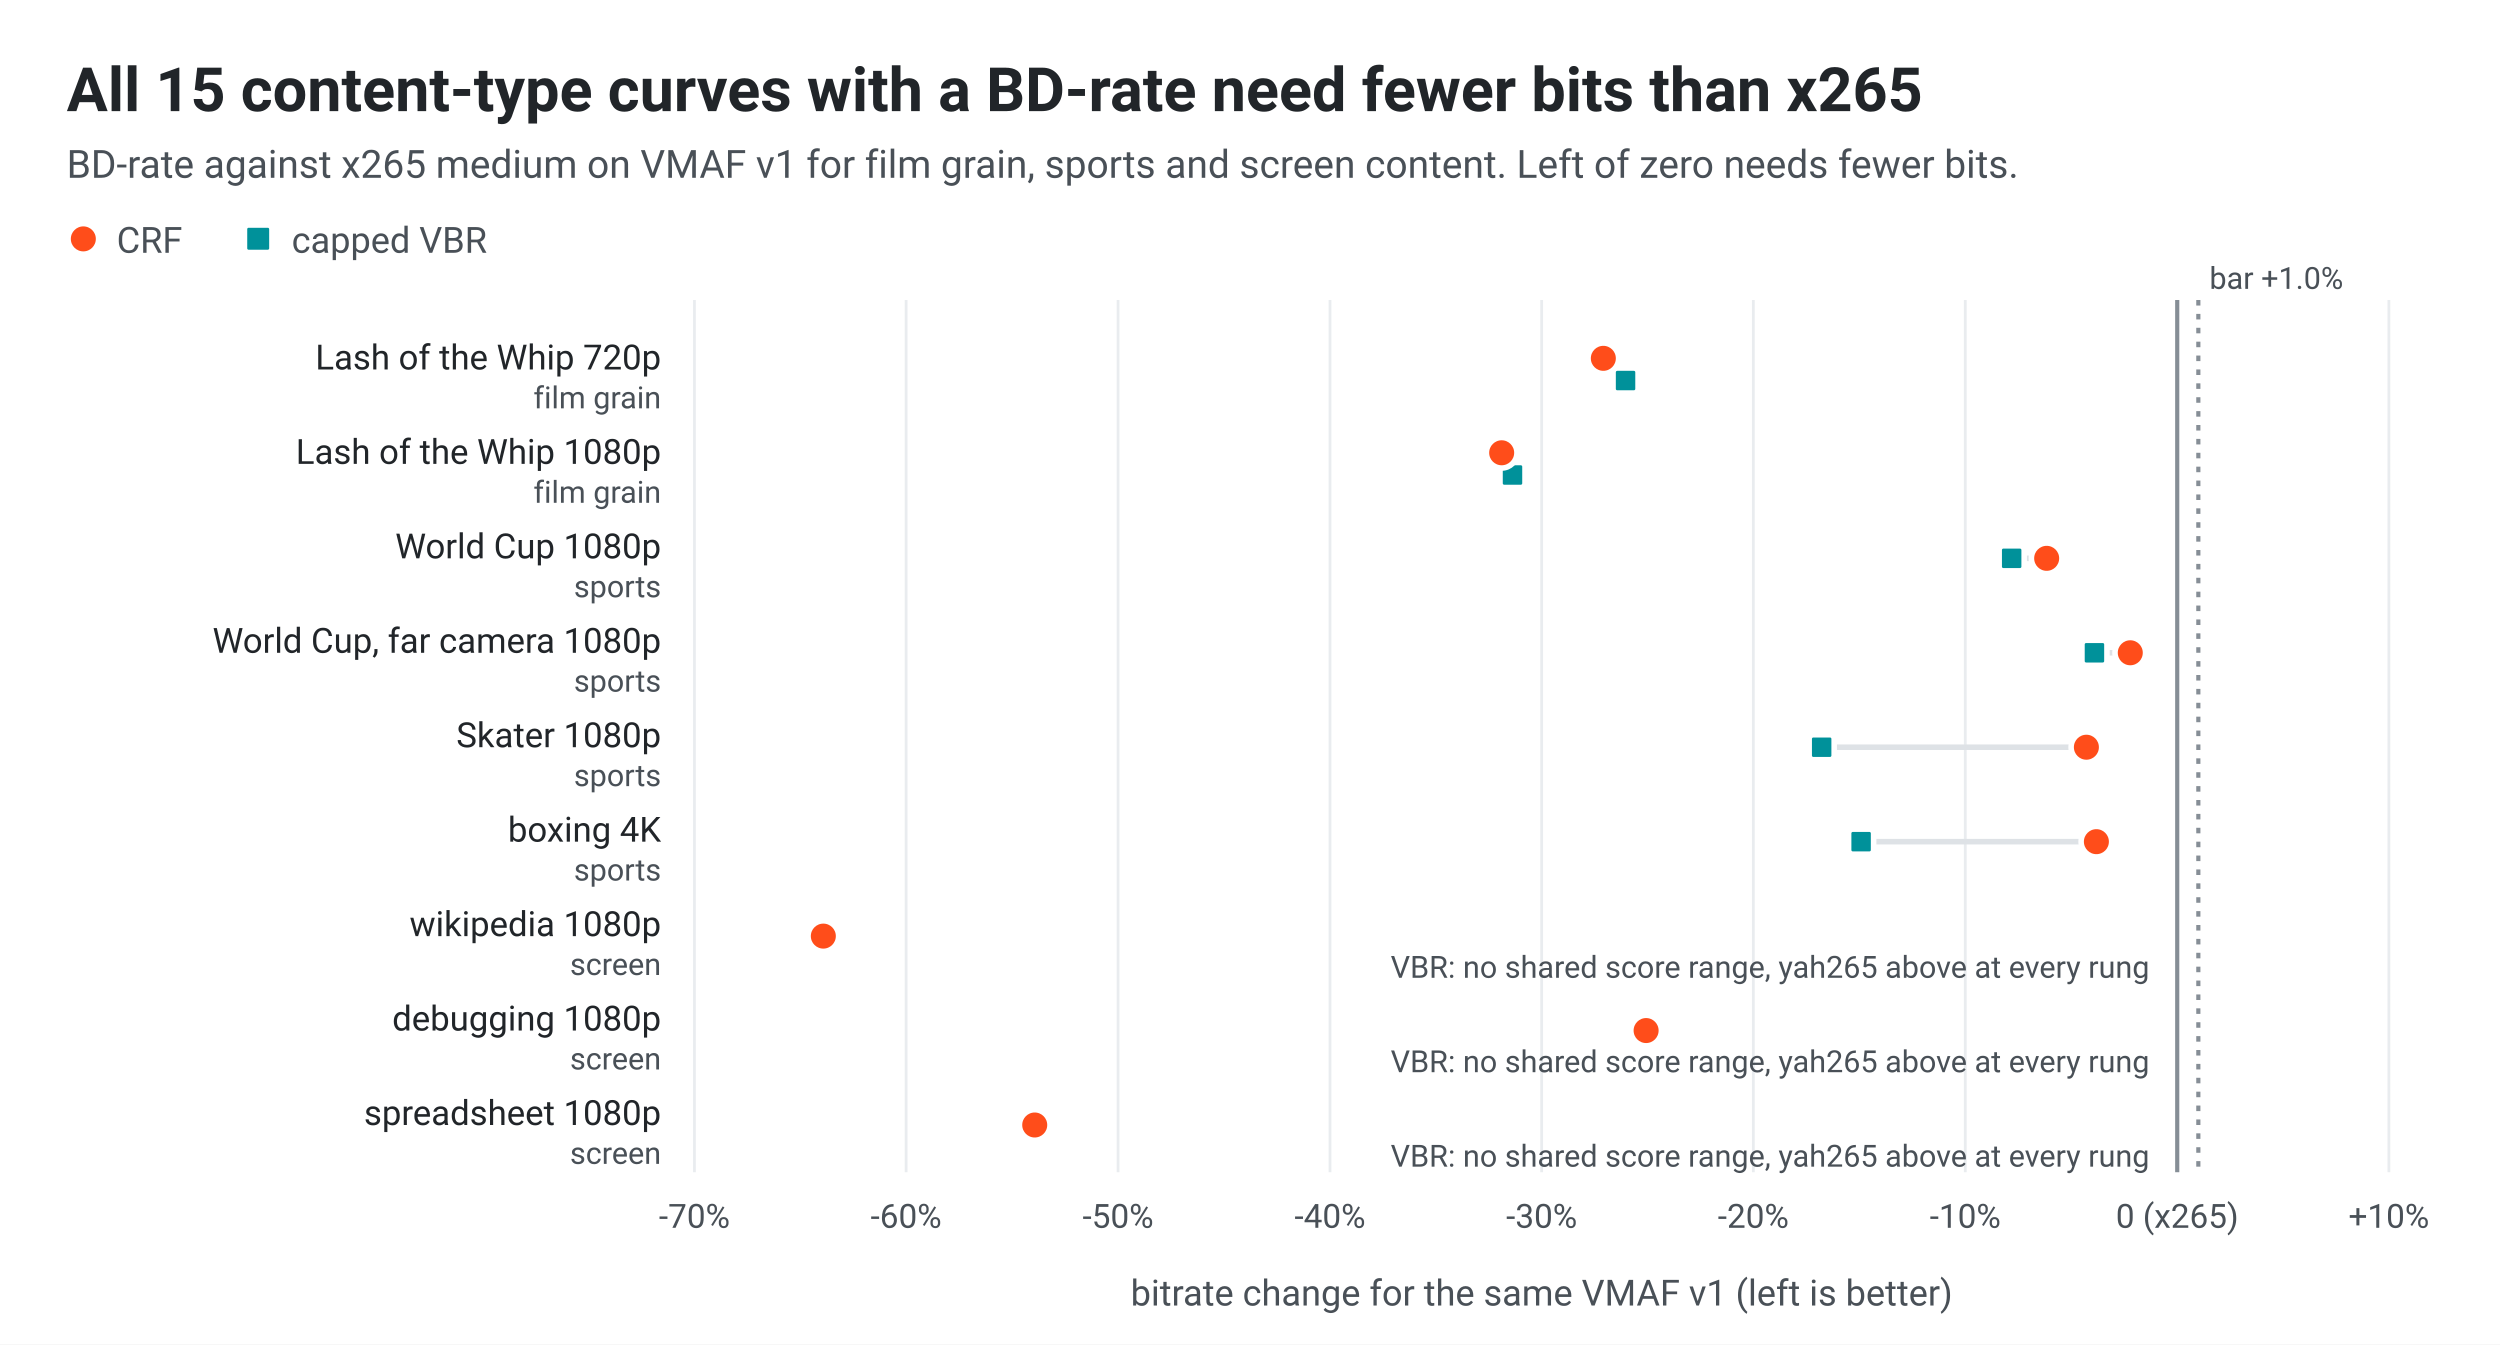
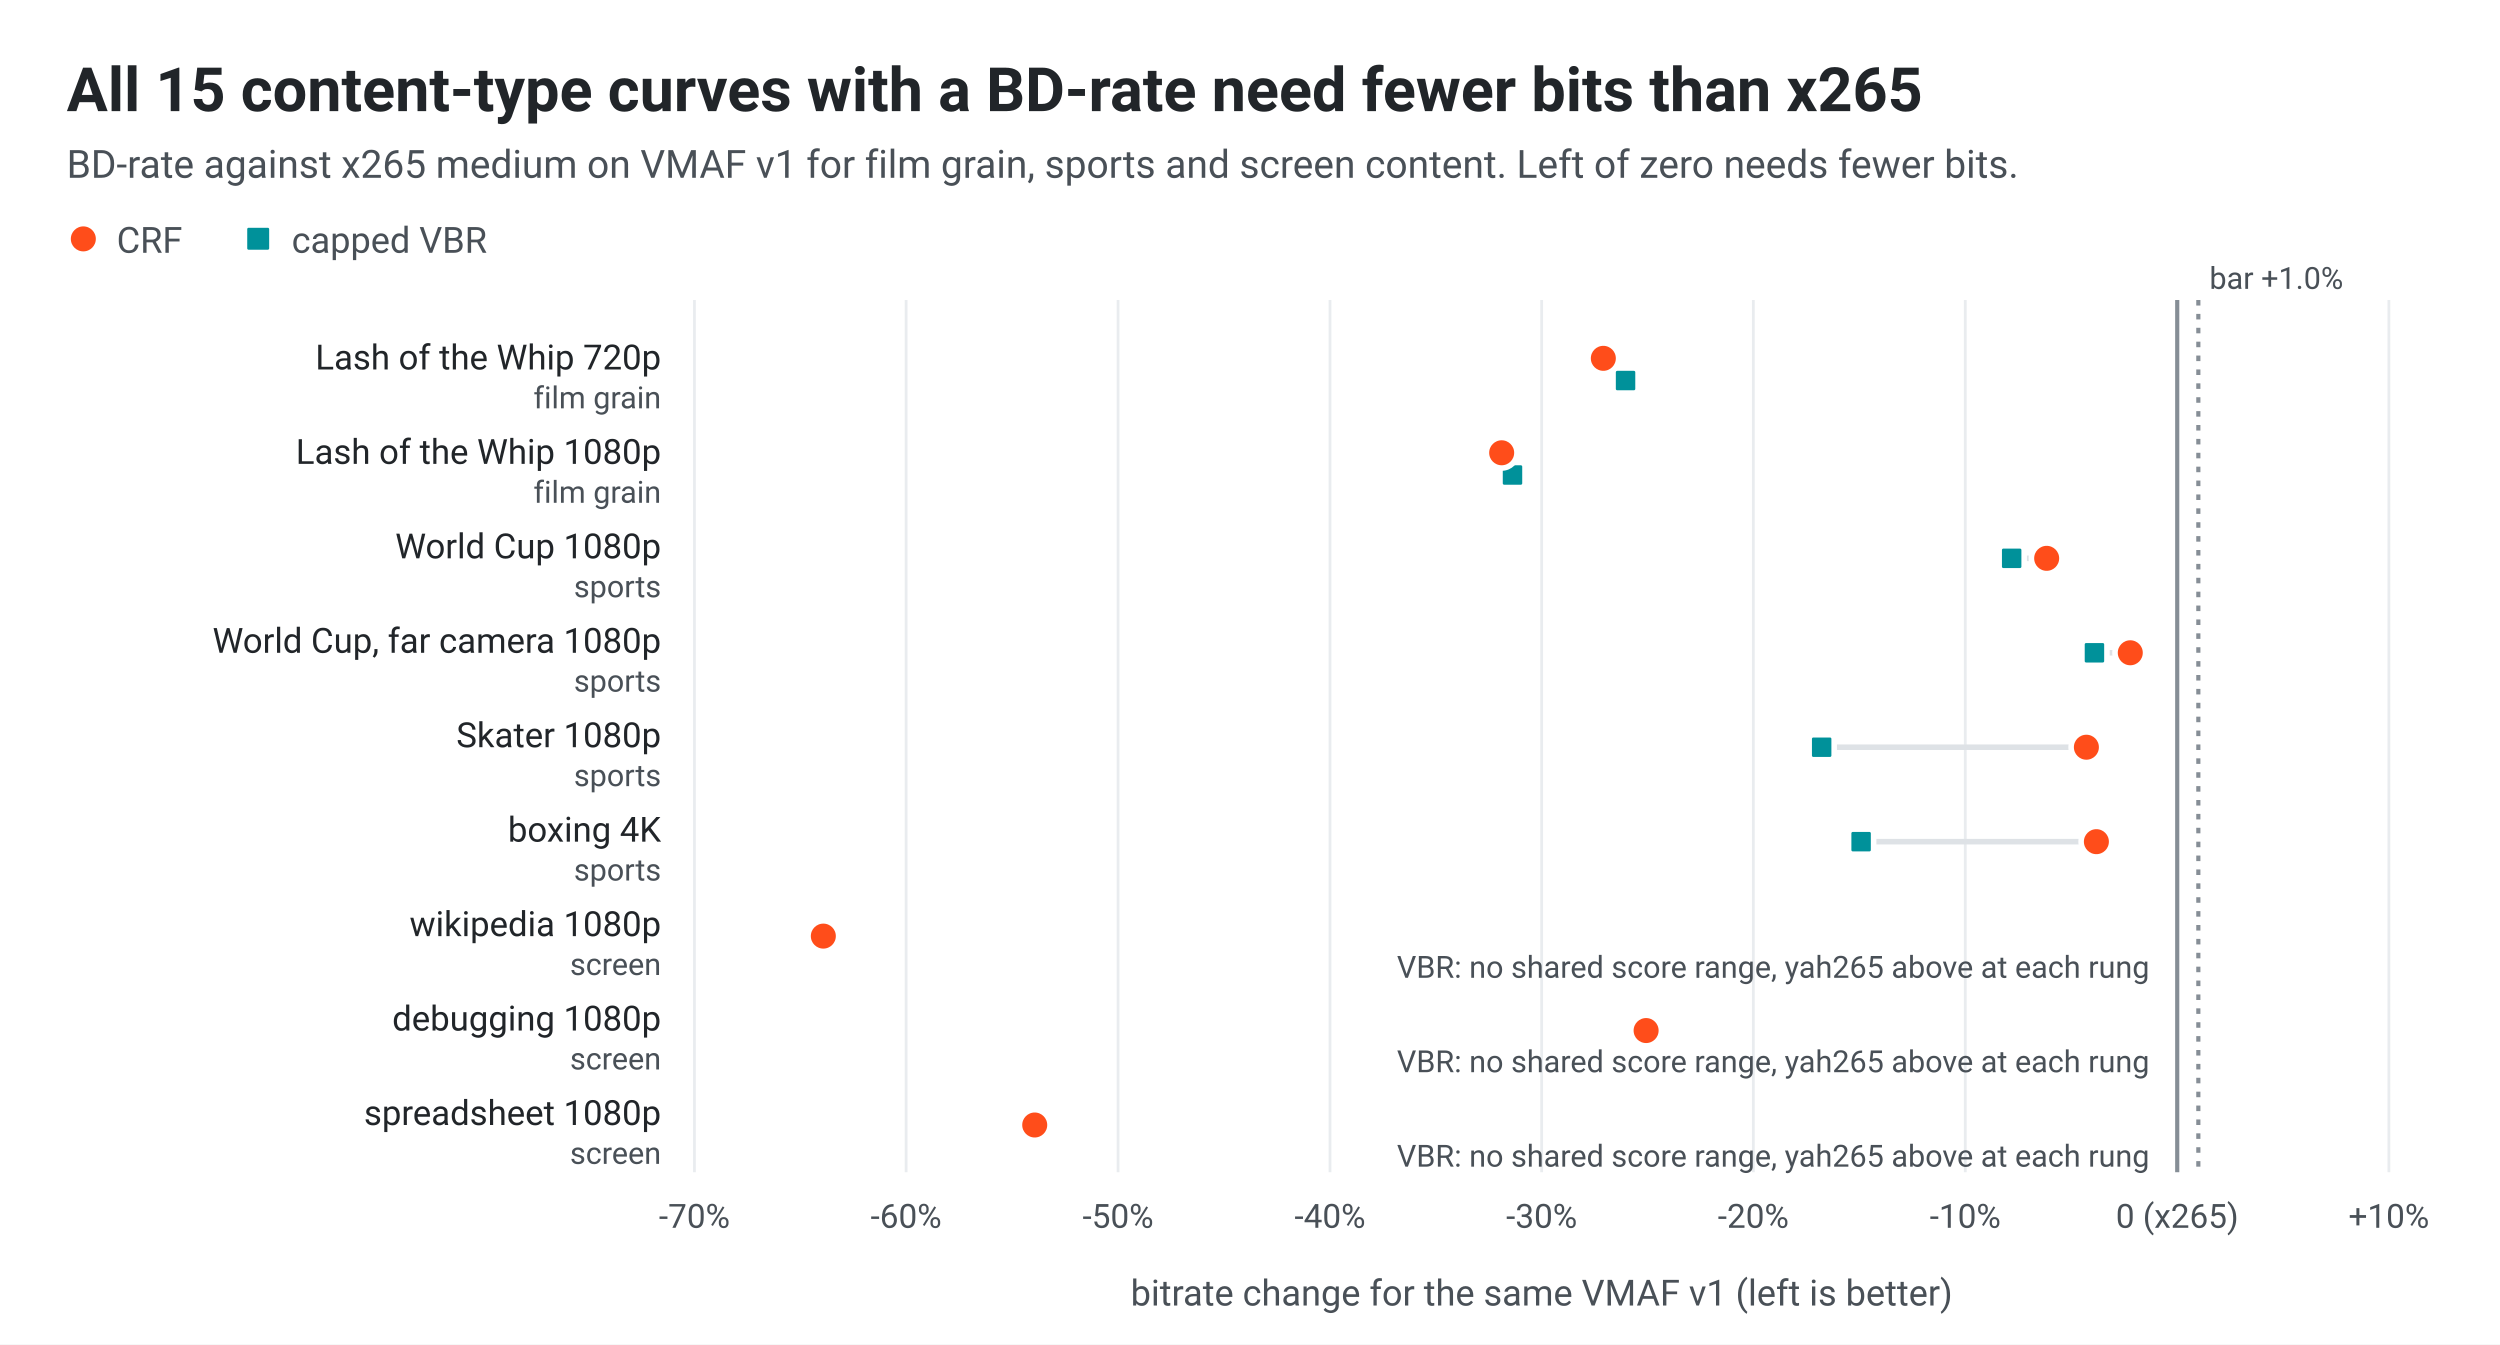
<svg xmlns="http://www.w3.org/2000/svg" width="900" height="484" viewBox="0 0 900 484" role="img">
  <style>
.bg{fill:#ffffff}.t1{fill:#212529}.t2{fill:#495057}.grid{stroke:#e9ecef}
.base{stroke:#868e96}.ring{stroke:#ffffff}.med{stroke:#212529}.band{fill:#f1f3f5}
.s1{fill:#ff4d1a}.s2{fill:#00919a}.s3{fill:#6250d6}.sx{fill:#868e96}
.l1{stroke:#ff4d1a}.l2{stroke:#00919a}.l3{stroke:#6250d6}.lx{stroke:#868e96}.span{stroke:#dee2e6}
.note{fill:#b8330a}.wash{fill:#ffe8dc}
text{font-family:system-ui,-apple-system,"Segoe UI",Roboto,Helvetica,Arial,sans-serif}
@media (prefers-color-scheme:dark){
.bg{fill:#1b1c1e}.t1{fill:#e9ecee}.t2{fill:#b6bcc1}.grid{stroke:#2e3135}
.base{stroke:#8f959a}.ring{stroke:#1b1c1e}.med{stroke:#e9ecee}.band{fill:#23262a}
.s1{fill:#ff4d1a}.s2{fill:#12a3ad}.s3{fill:#9085e9}.sx{fill:#8f959a}
.l1{stroke:#ff4d1a}.l2{stroke:#12a3ad}.l3{stroke:#9085e9}.lx{stroke:#8f959a}.span{stroke:#3a3e43}
.note{fill:#ff8a5c}.wash{fill:#45200f}}
</style>
  <rect width="100%" height="100%" class="bg" />
  <text x="24.0" y="40.0" font-size="22" class="t1" text-anchor="start" font-weight="600">All 15 content-type curves with a BD-rate need fewer bits than x265</text>
  <text x="24.0" y="64.0" font-size="14" class="t2" text-anchor="start">BD-rate against x265 medium on VMAF v1 for film grain, sports and screen content. Left of zero needs fewer bits.</text>
  <circle cx="30.0" cy="86.0" r="5.5" class="s1 ring" stroke-width="2" />
  <text x="42.0" y="91.0" font-size="13" class="t2" text-anchor="start">CRF</text>
  <rect x="88.0" y="81.0" width="9.9" height="9.9" rx="1.5" class="s2 ring" stroke-width="2" />
  <text x="105.0" y="91.0" font-size="13" class="t2" text-anchor="start">capped VBR</text>
  <line x1="250.0" y1="108.0" x2="250.0" y2="422.0" class="grid" stroke-width="1" />
  <text x="250.0" y="442.0" font-size="12" class="t2" text-anchor="middle">-70%</text>
  <line x1="326.2" y1="108.0" x2="326.2" y2="422.0" class="grid" stroke-width="1" />
  <text x="326.2" y="442.0" font-size="12" class="t2" text-anchor="middle">-60%</text>
  <line x1="402.5" y1="108.0" x2="402.5" y2="422.0" class="grid" stroke-width="1" />
  <text x="402.5" y="442.0" font-size="12" class="t2" text-anchor="middle">-50%</text>
  <line x1="478.8" y1="108.0" x2="478.8" y2="422.0" class="grid" stroke-width="1" />
  <text x="478.8" y="442.0" font-size="12" class="t2" text-anchor="middle">-40%</text>
  <line x1="555.0" y1="108.0" x2="555.0" y2="422.0" class="grid" stroke-width="1" />
  <text x="555.0" y="442.0" font-size="12" class="t2" text-anchor="middle">-30%</text>
  <line x1="631.2" y1="108.0" x2="631.2" y2="422.0" class="grid" stroke-width="1" />
  <text x="631.2" y="442.0" font-size="12" class="t2" text-anchor="middle">-20%</text>
  <line x1="707.5" y1="108.0" x2="707.5" y2="422.0" class="grid" stroke-width="1" />
  <text x="707.5" y="442.0" font-size="12" class="t2" text-anchor="middle">-10%</text>
  <line x1="783.8" y1="108.0" x2="783.8" y2="422.0" class="base" stroke-width="1.5" />
  <text x="783.8" y="442.0" font-size="12" class="t2" text-anchor="middle">0 (x265)</text>
  <line x1="860.0" y1="108.0" x2="860.0" y2="422.0" class="grid" stroke-width="1" />
  <text x="860.0" y="442.0" font-size="12" class="t2" text-anchor="middle">+10%</text>
  <line x1="791.4" y1="108.0" x2="791.4" y2="422.0" class="base" stroke-width="1.5" stroke-dasharray="2 3" />
  <text x="795.4" y="104.0" font-size="11" class="t2" text-anchor="start">bar +1.0%</text>
  <text x="238.0" y="133.0" font-size="12.5" class="t1" text-anchor="end">Lash of the Whip 720p</text>
  <text x="238.0" y="147.0" font-size="11" class="t2" text-anchor="end">film grain</text>
  <line x1="577.2" y1="133.0" x2="585.2" y2="133.0" class="span" stroke-width="2" />
  <rect x="580.7" y="132.5" width="9.0" height="9.0" rx="1.5" class="s2 ring" stroke-width="2" />
  <circle cx="577.2" cy="129.0" r="5.5" class="s1 ring" stroke-width="2" />
  <text x="238.0" y="167.0" font-size="12.5" class="t1" text-anchor="end">Lash of the Whip 1080p</text>
  <text x="238.0" y="181.0" font-size="11" class="t2" text-anchor="end">film grain</text>
  <line x1="540.6" y1="167.0" x2="544.5" y2="167.0" class="span" stroke-width="2" />
  <rect x="540.0" y="166.5" width="9.0" height="9.0" rx="1.5" class="s2 ring" stroke-width="2" />
  <circle cx="540.6" cy="163.0" r="5.5" class="s1 ring" stroke-width="2" />
  <text x="238.0" y="201.0" font-size="12.5" class="t1" text-anchor="end">World Cup 1080p</text>
  <text x="238.0" y="215.0" font-size="11" class="t2" text-anchor="end">sports</text>
  <line x1="724.2" y1="201.0" x2="736.8" y2="201.0" class="span" stroke-width="2" />
  <rect x="719.7" y="196.5" width="9.0" height="9.0" rx="1.5" class="s2 ring" stroke-width="2" />
  <circle cx="736.8" cy="201.0" r="5.5" class="s1 ring" stroke-width="2" />
  <text x="238.0" y="235.0" font-size="12.5" class="t1" text-anchor="end">World Cup, far camera 1080p</text>
  <text x="238.0" y="249.0" font-size="11" class="t2" text-anchor="end">sports</text>
  <line x1="754.0" y1="235.0" x2="766.9" y2="235.0" class="span" stroke-width="2" />
  <rect x="749.5" y="230.5" width="9.0" height="9.0" rx="1.5" class="s2 ring" stroke-width="2" />
  <circle cx="766.9" cy="235.0" r="5.5" class="s1 ring" stroke-width="2" />
  <text x="238.0" y="269.0" font-size="12.5" class="t1" text-anchor="end">Skater 1080p</text>
  <text x="238.0" y="283.0" font-size="11" class="t2" text-anchor="end">sports</text>
  <line x1="655.8" y1="269.0" x2="751.1" y2="269.0" class="span" stroke-width="2" />
  <rect x="651.3" y="264.5" width="9.0" height="9.0" rx="1.5" class="s2 ring" stroke-width="2" />
  <circle cx="751.1" cy="269.0" r="5.5" class="s1 ring" stroke-width="2" />
  <text x="238.0" y="303.0" font-size="12.5" class="t1" text-anchor="end">boxing 4K</text>
  <text x="238.0" y="317.0" font-size="11" class="t2" text-anchor="end">sports</text>
  <line x1="670.0" y1="303.0" x2="754.7" y2="303.0" class="span" stroke-width="2" />
  <rect x="665.5" y="298.5" width="9.0" height="9.0" rx="1.5" class="s2 ring" stroke-width="2" />
  <circle cx="754.7" cy="303.0" r="5.5" class="s1 ring" stroke-width="2" />
  <text x="238.0" y="337.0" font-size="12.5" class="t1" text-anchor="end">wikipedia 1080p</text>
  <text x="238.0" y="351.0" font-size="11" class="t2" text-anchor="end">screen</text>
-   <text x="773.8" y="352.0" font-size="11" class="t2" text-anchor="end">VBR: no shared score range, yah265 above at every rung</text>
+   <text x="773.8" y="352.0" font-size="11" class="t2" text-anchor="end">VBR: no shared score range, yah265 above at each rung</text>
  <circle cx="296.4" cy="337.0" r="5.5" class="s1 ring" stroke-width="2" />
  <text x="238.0" y="371.0" font-size="12.5" class="t1" text-anchor="end">debugging 1080p</text>
  <text x="238.0" y="385.0" font-size="11" class="t2" text-anchor="end">screen</text>
-   <text x="773.8" y="386.0" font-size="11" class="t2" text-anchor="end">VBR: no shared score range, yah265 above at every rung</text>
+   <text x="773.8" y="386.0" font-size="11" class="t2" text-anchor="end">VBR: no shared score range, yah265 above at each rung</text>
  <circle cx="592.6" cy="371.0" r="5.5" class="s1 ring" stroke-width="2" />
  <text x="238.0" y="405.0" font-size="12.5" class="t1" text-anchor="end">spreadsheet 1080p</text>
  <text x="238.0" y="419.0" font-size="11" class="t2" text-anchor="end">screen</text>
-   <text x="773.8" y="420.0" font-size="11" class="t2" text-anchor="end">VBR: no shared score range, yah265 above at every rung</text>
+   <text x="773.8" y="420.0" font-size="11" class="t2" text-anchor="end">VBR: no shared score range, yah265 above at each rung</text>
  <circle cx="372.5" cy="405.0" r="5.5" class="s1 ring" stroke-width="2" />
  <text x="555.0" y="470.0" font-size="13" class="t2" text-anchor="middle">bitrate change for the same VMAF v1 (left is better)</text>
</svg>
